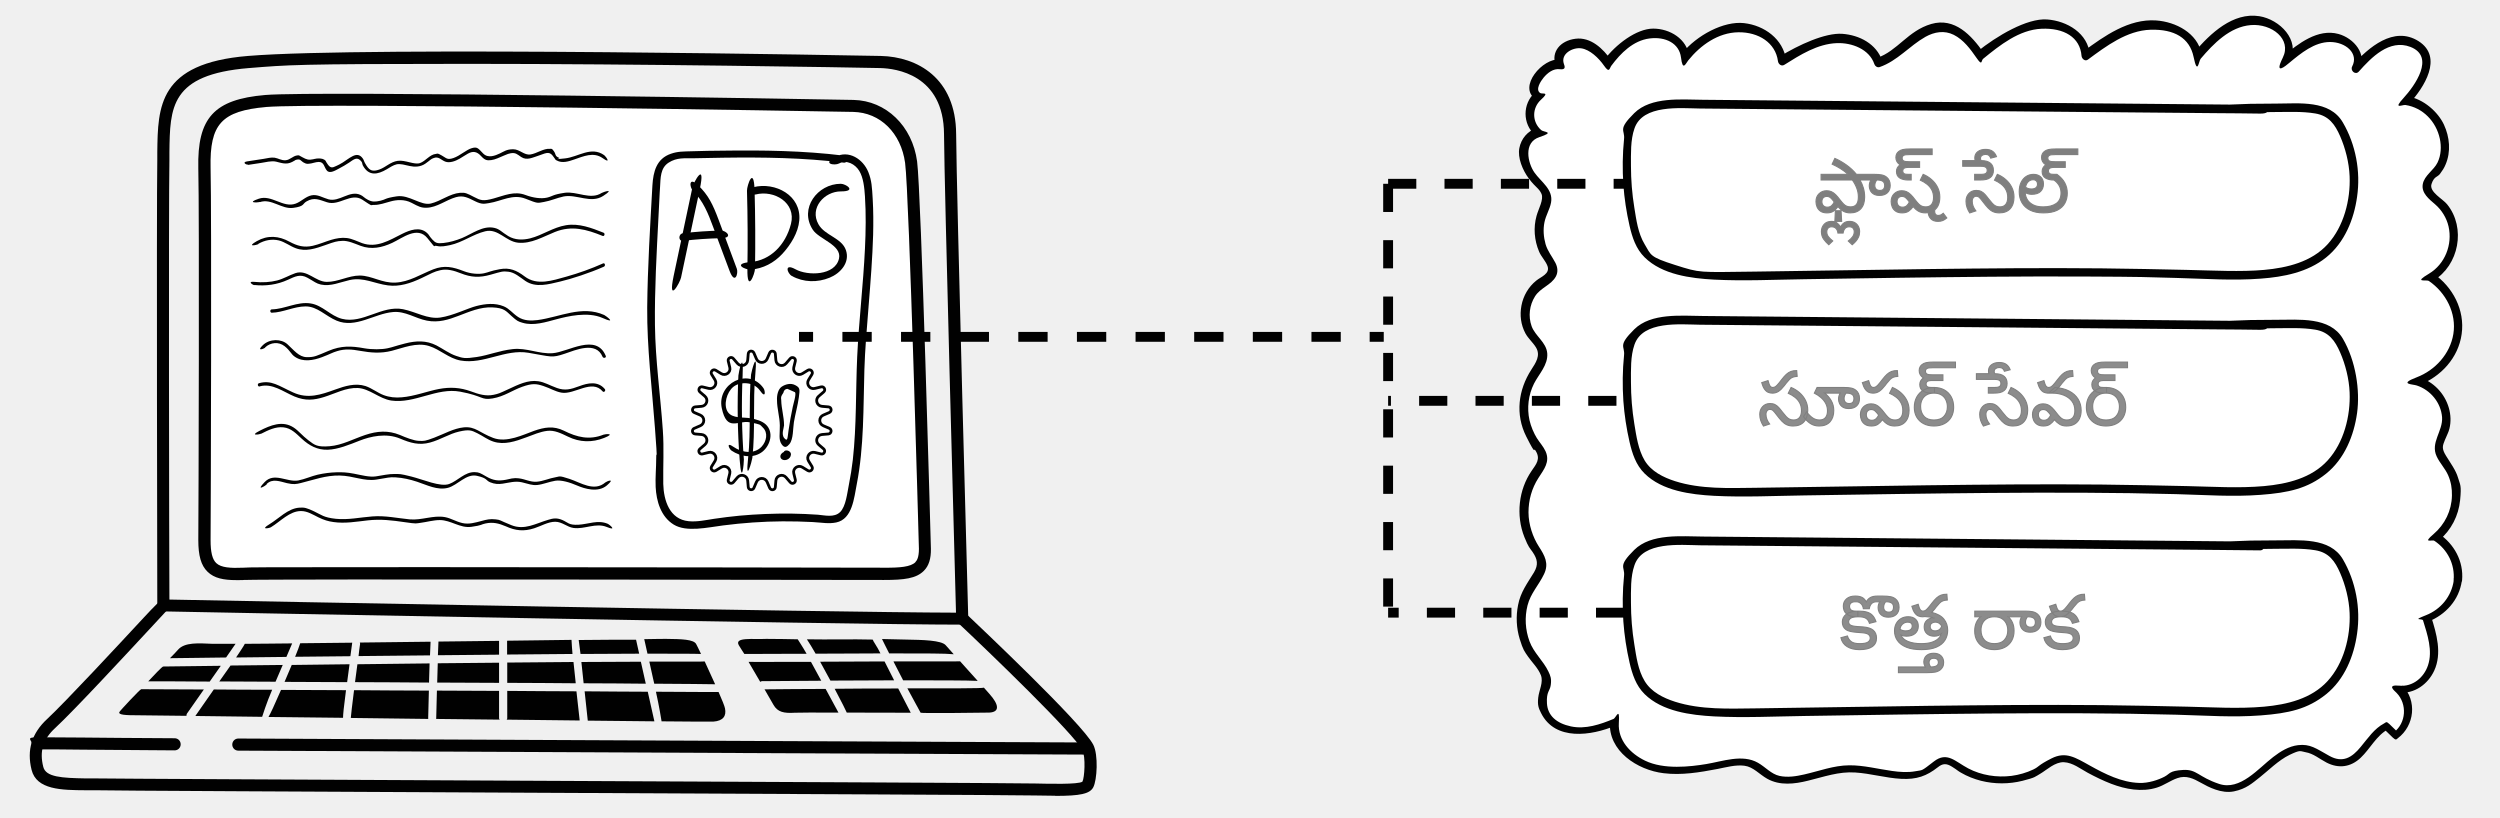
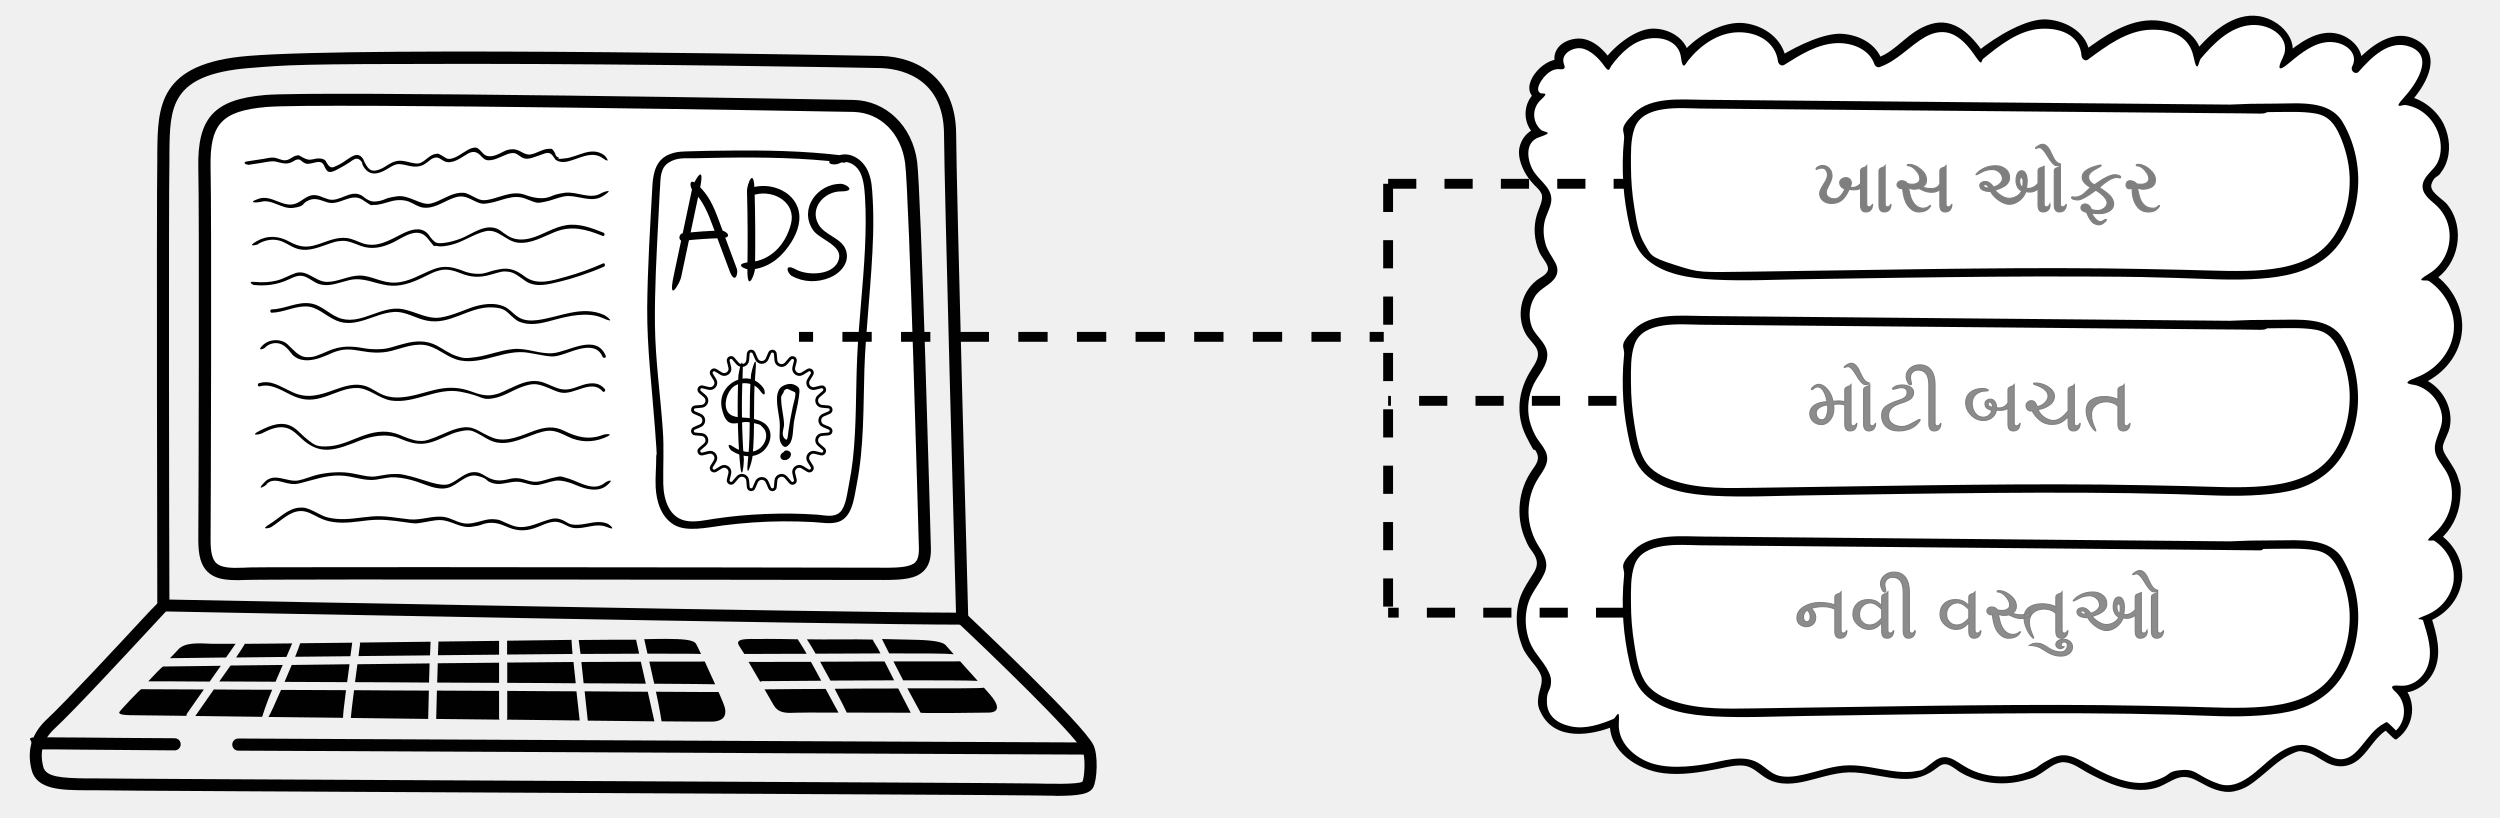
<svg xmlns="http://www.w3.org/2000/svg" id="Layer_1" version="1.1" viewBox="0 0 1773.8 580.2">
  <defs id="defs1">
    <style id="style1">
      .st0 {
        stroke-dasharray: 20 20;
      }

      .st0, .st1, .st2 {
        stroke-width: 7px;
      }

      .st0, .st1, .st2, .st3 {
        fill: none;
        stroke: #010101;
        stroke-miterlimit: 10;
      }

      .st2 {
        stroke-dasharray: 20.8 20.8;
      }

      .st4 {
        fill: #fff;
      }

      .st3 {
        stroke-width: 2px;
      }

      .st5 {
        fill: #010101;
      }
    </style>
  </defs>
  <g id="g2">
    <path class="st4" d="M1743.9,412.6c-1.4,11.8-10.1,22.5-21.8,26.8,3.2,10.2,6.5,21,4.1,31.5-2.4,10.4-12.5,20.2-23.7,18.7,9.2,8.8,7.9,25.4-2.6,32.8-2.2-2.2-4.4-4.3-6.7-6.5-13.1,6.5-17.9,26.8-32.7,26.2-8.2-.3-14.3-7.7-22.2-9.8-23-6.2-38.5,32.1-61.9,27.6-9.8-1.9-17.5-11.3-27.5-10.5-5.8.4-10.7,4.3-16,6.6-18.1,7.9-38.8-2.6-55.9-12.4-4.3-2.4-9-5-14-4.5-5.2.5-9.5,4.1-13.8,6.9-17.6,11.4-42.8,10.8-59.8-1.4-3-2.1-6.2-4.8-10-4.4-3.5.4-6,3.2-8.7,5.3-16.4,12.7-40.7-.6-61.8.9-18.5,1.3-38.4,14.1-54,4.5-3.8-2.3-6.7-5.7-10.7-7.6-5.9-2.8-13-1.7-19.5-.5-16.3,3.1-33.2,6.8-49.4,3.2-16.2-3.6-31.4-17.1-29.8-32.7-10,4.3-21.1,7.5-31.8,5.3-10.7-2.2-20.3-11.5-19.1-21.8.5-4.3,2.9-8.5,2.8-12.8-.2-6.5-5.5-11.6-9.4-16.9-11-15-11.4-36.3-1-51.7,3.4-5,8-10.1,7.2-15.9-.5-3.6-3-6.6-5-9.7-10.5-15.7-10.3-37.2.5-52.7,2.3-3.3,5.1-6.6,5.2-10.5,0-4.4-3.2-8-5.8-11.7-9.7-13.4-10.4-32.1-1.8-46.2,3.6-6,9-12.3,7.2-18.9-1.1-3.9-4.5-6.8-7-10.1-8.8-11.4-5.9-29.4,6.2-37.8,3.5-2.4,7.9-4.7,8.4-8.7.4-3.1-1.9-5.8-3.6-8.5-6.5-9.6-7.9-22.2-3.6-32.9,1.5-3.7,3.7-7.5,3-11.4-.6-3.5-3.4-6.2-5.9-8.9-5.1-5.4-9.8-11.7-10.7-18.9s3-15.4,10.4-17.4c-7.8-6.4-7.9-19.4-.1-25.8-9-5.2,5.1-24.5,15.5-22.5-3.2-7.4,5.8-15.6,14.3-14.9s15.2,7.1,19.7,13.9c6.8-9.4,16-18.3,27.9-20.6,11.9-2.3,26.2,4.9,27.1,16.3,8.9-11.2,22.2-20.3,37-20.8,14.8-.6,30.4,9.5,31.8,23.5,11.1-7,22.8-14.2,36.1-15.6,13.3-1.5,28.6,4.8,32.2,17,17.6-5.7,29.2-27.1,47.6-24.9,11.1,1.3,18.5,11,24.7,19.8,11.9-9.7,24.8-19.7,40.3-21.9,15.5-2.2,34,7.2,34.7,22,12.7-9.4,26.2-19.1,42.1-21.3,15.9-2.2,34.7,6.2,37.3,21.2,9.8-11.6,22-23.4,37.7-24.8,15.7-1.4,32.6,14.4,25.3,27.6,9-7.5,19-15.4,30.9-15.6,12-.2,24.1,12.1,18.3,21.9,6.1-6.8,12.5-13.8,21.1-17.5,8.6-3.6,20.1-2.8,25.8,4.3,8.6,10.9-1.3,25.9-10.9,36.1,23.6,3,36,34.9,20.2,51.7-2.5,2.7-5.7,5.3-5.9,8.9-.2,4.6,4.6,7.8,8.3,10.9,16.7,13.9,13.9,43-5.1,53.8,13.2,8.6,20.8,24.5,18.9,39.6-1.9,15.1-13.3,28.8-28.3,34.2,15.1,4.5,24.2,22,18.6,36-1.5,3.8-4,7.5-3.8,11.5.2,4.5,3.6,8.2,6.2,12,10.7,15.8,7.2,38.8-7.8,51,10.4,6.5,16.5,18.8,15.2,30.6Z" id="path1" />
    <path class="st5" d="M1741,411.8c-1.6,11.3-9.1,20.5-19.7,24.7s-2.6,2-2.1,3.7c3.1,10,7,21.5,3.5,31.9-2.9,8.7-10.9,15.3-20.2,14.4s-3.8,3.4-2.1,5.1c7.7,7.9,6.9,21.4-2,28.1l3.6.5c-2.2-2.2-4.4-4.3-6.7-6.5s-2.4-1.1-3.6-.5c-7.2,3.8-11.6,10.6-16.7,16.7-6.2,7.6-12.8,11.7-22.3,6.4s-13.6-8.6-22.2-7.6c-6.6.8-12.4,4.4-17.6,8.4-10.6,8.1-23.4,24.1-38.4,19.1s-15.7-10.5-25.6-9.9-9,2.6-13.2,4.8-11.4,4.7-18,4.4c-12.4-.4-24.1-6.3-34.7-12.2s-17.3-10.3-27.4-5.2-8.4,5.7-13,7.9-10.1,3.8-15.4,4.5c-10.4,1.3-21.4-.4-30.7-5.3s-15-12.2-24.4-4.9-7.7,5.9-13,6.9-11.2.6-16.7-.2c-10.1-1.4-20.2-4.1-30.4-4-11,.1-21.3,4.1-31.9,6.5-5.7,1.3-11.8,2.3-17.6,1s-9.9-6.3-15.2-9.3c-11-6.3-25.1-1-36.6.9s-30.1,4.1-43.5-2.4c-10.4-5-19.4-14.5-18.6-26.7s-2-3.6-3.8-2.9c-9.4,3.9-19.9,7.5-30.2,5.3s-16.5-7.7-17-16.3,2.1-8.6,2.7-13.1-.2-6.5-1.7-9.6c-3.7-7.7-10.4-13.2-13.4-21.4s-3.5-17-1.4-25.4c2.2-8.7,8-14.4,11.7-22.2,3.7-7.6.5-13.2-3.7-19.7s-7.3-15.5-7.3-24.2c0-8.6,2.3-17,7-24.3,3.9-6.1,8.5-11.5,5.1-19-1.6-3.5-4.2-6.2-6.2-9.4s-4.2-8.2-5.2-12.7c-1.9-8.6-.8-17.9,3.2-25.9,3.5-6.9,10.1-13.3,9.4-21.6-.7-7.8-8.6-12.2-11.1-19.2s-1.5-14.9,2.4-21.1,11.5-8,14.8-14.1c1.7-3.1,1.3-6.6-.3-9.7-2.4-4.6-5.5-8.2-7-13.3-1.4-5-1.8-10.3-.8-15.4s3.8-9.2,4.7-14.1c1.7-9.3-7.1-14.6-11.8-21.3s-8-21.3,3.5-25.1,3.1-3.4,1.3-5c-6.6-5.8-6.6-15.7-.1-21.6s.9-3.7-.6-4.7c-3.7-2.4.5-8.6,2.4-10.9,2.8-3.4,6.9-6.6,11.5-6s3.5-2.1,2.9-3.8c-2.5-7.2,6.4-11.9,12.4-11s12.2,6.7,16.1,12.3,3.8,1.9,5.2,0c6.6-8.9,15.5-17.8,27-19.3s21.2,3.5,22.4,13.5,3.3,4.4,5.1,2.1c8.7-10.8,21.2-19.8,35.6-20s26.4,7.5,28.1,20.5c.3,2.1,2.4,3.9,4.5,2.6,11.3-7.1,23.6-14.9,37.3-15.4,10.5-.4,23,4.2,26.6,14.9.5,1.5,2.1,2.6,3.7,2.1,12.7-4.4,21.1-15,32.6-21.5,6.3-3.5,13.4-4.7,20-1.4,7,3.5,11.9,10.2,16.2,16.4s3.1,1.9,4.7.6c11.8-9.6,25.5-20.6,41.4-21.3s27.4,6,28.4,19.3c.2,2,2.5,4.1,4.5,2.6,13-9.6,27.7-20.7,44.5-21.2s27.7,5.8,30.5,19.3,3.6,3,5,1.3c9.1-10.7,20.7-22.7,35.6-23.9s29.2,10,22.7,23.1,2.1,5.8,4.7,3.6c8.1-6.7,17.7-14.7,28.8-14.7s20.6,8.1,15.7,17.4c-1.5,2.9,2.3,6.3,4.7,3.6,8.9-10,21.7-23.3,36.7-17.5,17.8,7,2.9,27.7-4.9,36.2s-1,4.7,1.3,5c12.5,1.9,21.8,11.8,24.4,23.9,1.2,5.6.9,11.7-1.6,16.9-2.7,5.6-9.4,9.1-10.5,15.4s4.5,10.6,8.9,14.4,8,9.4,9.4,15.6c2.9,12.8-2.5,26.7-13.9,33.5s-1.8,3.9,0,5.2c12,8.2,19.7,22.9,17.3,37.6-2.3,14.1-12.9,25.7-26,30.7s-3,4.8,0,5.8c9.8,3.2,17.2,12.2,18,22.5.7,9.9-8.5,18.1-3.8,27.9,2.2,4.7,6,8.5,8.1,13.3s2.8,9.5,2.7,14.4c-.2,10.7-5,20.5-13.1,27.4s-.9,3.7.6,4.7c9.4,6.2,14.7,16.7,13.7,28s5.7,3.8,6,0c1.2-13.4-5.6-25.8-16.7-33.2l.6,4.7c8.4-7.2,13.6-17.3,14.7-28.3s0-10.8-1.5-16-5.3-10.3-8.5-15.5-2.5-7-.8-11.2,2.5-5.2,3.2-8c1.2-4.8,1-10-.4-14.8-3-10.4-11-18.6-21.3-21.9v5.8c15.6-5.9,28.1-19.4,30.4-36.3,2.4-17-6.3-33.5-20.2-43v5.2c18.3-10.9,23.4-37.5,9.9-54.2-3.1-3.9-12.9-8.8-11.1-14.4s4.3-4.9,6-7.2,3-4.2,4-6.7c3.9-9.1,2.9-19.5-1.2-28.3s-14.4-18.3-25.8-20l1.3,5c10.2-11,24.4-32.8,6.5-44.2-17.6-11.1-35.6,4.6-46.7,17l4.7,3.6c5.9-11.3-3.9-22.7-14.8-25.7-14.7-4-28.6,6.9-39.1,15.7l4.7,3.6c7.5-15-7.4-29.6-21.7-31.9-18.8-3-34.9,12.3-46,25.4l5,1.3c-3-14.8-18.3-22.7-32.3-23.7-19.4-1.3-36.7,11-51.5,21.9l4.5,2.6c-1.2-15.4-16.2-24.2-30.4-25.2s-35.7,11.7-49.7,23l4.7.6c-8.6-12.3-20.5-25.2-37.1-20.4s-23.9,19.1-38.5,24.1l3.7,2.1c-4.1-12.1-16.2-18.3-28.3-19.2s-31.2,7.9-44.4,16.1l4.5,2.6c-2-15-15.5-24.7-29.9-26.3s-33.5,8.6-44,21.5l5.1,2.1c-1.5-12.4-13.7-19.7-25.5-19.7s-26.7,11.2-35,22.5h5.2c-5.7-8.2-14.5-16.7-25.4-15.3s-17.3,9.4-14.1,18.6l2.9-3.8c-11.7-1.5-30.1,19.4-17,28.1l-.6-4.7c-8.8,8-8.8,22.2.1,30.1l1.3-5c-6.6,2.2-11.1,7.6-12.4,14.3s2.2,15.6,6.9,21.8,7,6.6,8.8,10.6-2.2,10.8-3.5,15.7c-2.3,8.3-1.6,17.3,1.8,25.3,1.5,3.6,4.7,6.7,6,10.3,1.9,5.5-4.6,7.5-8,10.3-5.5,4.4-9.2,10.8-10.5,17.7s-.4,13.7,2.8,19.7c2,3.7,5.3,6.4,7.5,10,3.5,5.7-.2,11-3.3,15.8-9.3,14.4-11.5,31.7-3.6,47.4s4.6,6.7,6.7,10.2c3.6,5.8.4,9.4-2.9,14.2-4.6,6.7-7.4,14.5-8.3,22.6-.9,8.2.1,16.7,3.2,24.4s3.6,7.3,5.9,10.7c3.4,5,4.1,8.9.9,14.3-4.7,7.7-9.6,14.1-11.3,23.2-1.6,8-1.2,16.4,1.2,24.2s3.3,8.6,5.9,12.4,7.2,8.2,9.1,13.2-1.3,10.5-1.9,15.9.3,7.5,2,10.9c10,20.1,35.8,16.1,52.7,9l-3.8-2.9c-1.5,20.9,19.6,34.4,38,36.6,12.8,1.6,25.7-.6,38.3-3,6.2-1.2,12.8-3.1,19.1-2.3s10.6,6.1,16.1,9.2c9,5.1,19.5,3.8,29.1,1.4,11.1-2.7,21.8-6.6,33.4-5.8,11,.7,21.6,3.9,32.6,4.5s18.1-2,26-8.2c3.5-2.8,6.1-2.9,10.1-.4s4.1,3,6.3,4.2c4.4,2.6,9.3,4.5,14.3,5.8,9.6,2.4,19.9,2.4,29.4,0s8.9-2.9,12.9-5.2,10.2-8.3,16.5-8,11.7,4.7,16.9,7.5,10.9,5.6,16.6,7.8c10.2,3.9,21.8,6.1,32.5,2.7,5.1-1.6,9.5-5,14.5-6.7,6.2-2.2,11.4.3,16.7,3.3s14.6,7.9,23.4,6.1,13-5.8,18.5-10.1,13.1-12,21-15.8,7.4-2.6,11.3-1.9c5.6.9,10.1,4.9,15,7.4,8.6,4.4,17.1,3.2,24.1-3.4,6.9-6.5,11.1-15.8,19.7-20.4l-3.6-.5c2.2,2.2,4.4,4.3,6.7,6.5s2.6,1.3,3.6.5c11.9-9,13.8-26.7,3.2-37.5l-2.1,5.1c10.7,1,20.3-6,24.7-15.5,5.7-12.3,1.7-26.3-2.2-38.5l-2.1,3.7c12.4-4.9,22-15.4,23.9-28.9.5-3.8-5.2-5.4-5.8-1.6Z" id="path2" />
  </g>
  <path class="st5" d="M115.8,433.8c-2.3,0-4.2-1.9-4.2-4.3,0-2.8-.6-281.8,0-316v-5.5c.4-32.4.8-63.1,64.3-68.3,84.3-7,445.6-.1,449.1,0,25.7.6,53.2,15.5,53.4,55.4.2,39.5,8.5,340.7,8.6,343.7,0,1.2-.4,2.3-1.2,3.1-.8.8-1.9,1.3-3.1,1.3-81.4,0-562-9.3-566.9-9.4ZM176.5,48.3c-55.7,4.6-55.9,27.8-56.3,59.8v5.6c-.6,31.9-.2,276.5,0,311.7,46.9.9,469.9,9.1,558.1,9.3-1-37.6-8.3-302.6-8.5-339.5-.2-42.5-34.5-46.6-45-46.9-22.9-.5-170.4-3-293.1-3s-127.6.8-155.1,3Z" id="path3" />
  <g id="g5">
    <path class="st4" d="M652,389.5c0,6.1-1.4,8.3-2.5,9.4-3.3,3.3-10.9,4-22.2,3.9-12.2,0-194-.4-324.1-.4s-123.8.1-130.5.4c-9.1.4-15.9,0-19.3-3.3-2.8-2.7-4-7.8-4-16.2.2-21.6.8-232.3,0-264.1-.7-31.2,7.8-40.5,39.6-43.3,35.1-3.1,398.5,3.1,416.4,3.5,19.2.4,33.9,15,36.8,36.2,2.9,21.5,9.7,269.9,9.8,273.8Z" id="path4" />
    <path class="st5" d="M650.7,114.5c-3.4-25.1-22-43.1-45.1-43.6-18.7-.4-381.2-6.6-417.4-3.5-36.3,3.1-48.3,16.2-47.5,52,.8,31.7.2,242.2,0,263.8,0,11,1.9,18,6.6,22.5,4.7,4.6,11.4,5.9,20.3,5.9s3.4,0,5.3-.1c19.3-.8,435.5,0,454.2,0,14.4,0,22.9-1,28.4-6.5,3.5-3.5,5.1-8.5,5-15.6h0c-.3-10.4-6.9-252.9-9.8-274.9ZM649.5,398.9c-3.3,3.3-10.9,4-22.2,3.9-12.2,0-194-.4-324.1-.4s-123.8.1-130.5.4c-9.1.4-15.9,0-19.3-3.3-2.8-2.7-4-7.8-4-16.2.2-21.6.8-232.3,0-264.1-.7-31.2,7.8-40.5,39.6-43.3,35.1-3.1,398.5,3.1,416.4,3.5,19.2.4,33.9,15,36.8,36.2,2.9,21.5,9.7,269.9,9.8,273.8,0,6.1-1.4,8.3-2.5,9.4Z" id="path5" />
  </g>
  <path class="st5" d="M748.7,564.7c17.6,0,24.5-1.4,27-6.1,2.7-5.1,3.7-23,0-30.2-7.7-15.1-82-85.1-90.4-93.1l-5.9,6.3c22.7,21.3,82.7,79.1,88.6,90.7,2.4,4.7,1.5,19.6,0,22.3-2.8,2.1-24.4,1.5-33.6,1.3-11.2-.3-183.5-1.1-350.1-1.9-158-.8-307.3-1.5-316.2-1.7h-7.2c-17.1-.3-28.4-.9-30.2-8.2-2.8-11.1-.2-19.6,8.5-27.6,13.5-12.5,51.1-53.1,69.2-72.6,5.7-6.2,9.5-10.3,10.1-10.9l-2.9-2.9-.8-4.4q-1.5.3-12.7,12.4c-18,19.4-55.5,59.8-68.7,72.1-10.9,10.1-14.5,21.9-11,36,3.5,14.2,21.3,14.4,38.4,14.5h7.1c9,.3,158.3,1,316.4,1.8,166.6.8,338.8,1.6,349.9,1.9,5.5.1,10.2.2,14.4.2Z" id="path6" />
  <path class="st5" d="M771.9,535.4v-8.6s-385.4-1.7-602.8-2.8h0c-2.4,0-4.3,1.9-4.3,4.3,0,2.4,1.9,4.3,4.3,4.3,217.4,1.1,602.8,2.8,602.8,2.8Z" id="path7" />
  <path class="st5" d="M123.9,532.4c2.4,0,4.3-1.9,4.3-4.3,0-2.4-1.9-4.3-4.3-4.3-30.6-.2-50.7-.3-65.6-.5-13.4-.1-22.6-.2-31.5-.2s-4.3,1.9-4.3,4.3,1.9,4.3,4.3,4.3c8.9,0,18,0,31.4.2,14.9.1,35,.3,65.6.5h0Z" id="path8" />
  <g id="g42">
    <path class="st5" d="M354.1,464.5v-9.7s0,0,0-.1c-14,.2-28.5.4-43,.5-.1,2-.2,5.4-.4,9.7,14.6-.1,29.1-.3,43.3-.4Z" id="path9" />
    <path class="st5" d="M254.4,465.5c16.5-.2,33.6-.4,50.7-.5.1-4.1.3-7.6.4-9.7-17.1.2-34,.4-50.2.6,0,.3.3.6.2.9-.4,2.7-.8,5.6-1.1,8.7Z" id="path10" />
    <path class="st5" d="M359.9,464.4c16.2-.1,31.7-.3,46.3-.4,0,0-.8-9.6-.7-10-14,.2-29.5.4-45.7.6,0,0,0,.1,0,.2v9.6Z" id="path11" />
    <path class="st5" d="M209.4,466c12.4-.1,25.6-.3,39.2-.4.4-3,.8-6.1,1.3-9.5,0,0,0,0,0-.1-13.1.2-25.5.3-36.9.4,0,.4-2.5,7-3.6,9.6Z" id="path12" />
    <path class="st5" d="M411.9,464c15.4-.1,29.5-.2,41.6-.2-.8-3.6-1.6-7-2.2-9.9,0-.1-24.5,0-40.7.2,0,.2,1.3,10,1.3,10Z" id="path13" />
    <path class="st5" d="M460.7,469.4l2.7,12.2c.3,1.2.5,2.3.8,3.5,21.9.1,37.5.3,43.2.4-2.4-5.4-5.1-11.2-7.4-16.2-.5.3-17.5,0-39.3.1Z" id="path14" />
    <path class="st5" d="M497.4,464c-1.7-3.7-3.1-6.3-3.5-7.1-1.8-3.2-10.1-3.5-21.2-3.6-1.3,0-6.9,0-15.6.2l2.3,10.3c19.6,0,33.3,0,38,.2Z" id="path15" />
    <path class="st5" d="M167.6,466.5c10.7-.1,22.7-.3,35.6-.4,1.4-3.3,2.8-6.6,4.1-9.6-13,.1-24.5.3-33.6.3,0,.5-6.2,9.7-6.2,9.7Z" id="path16" />
    <path class="st5" d="M359.9,470.1v14.4c16.9,0,33.2.2,48.6.3l-1.6-15.1c-14.6.1-30.4.2-46.9.4Z" id="path17" />
    <path class="st5" d="M459.6,490.8c-13.1,0-28.2-.2-44.8-.3l2.2,20.5c0,.1,0,.2,0,.3,17.8.2,33.9.4,47.3.5h0c-.2-1.1-2.2-10-4.7-21Z" id="path18" />
    <path class="st5" d="M167.3,456.8c-9.3,0-15.1,0-16.4,0-10-.4-19.9-1.3-24.7,4.3-.7.8-2.7,3-5.6,5.9,6,0,20.3-.3,39.8-.5l6.8-9.8Z" id="path19" />
    <path class="st5" d="M163.5,472.3l-7.9,11.2c11.9,0,25.4.1,39.9.2,1.7-3.8,3.4-7.9,5.1-11.9-12.8.1-25.2.3-37.2.4Z" id="path20" />
    <path class="st5" d="M509.8,491c-.2,0-19.6,0-44.4-.2,2.2,9.8,4,20.7,4,21,21.6.2,35.4.3,36.7.2,7.1-.5,9.4-4.1,8.3-9.4-.3-1.6-2.1-6.1-4.6-11.7Z" id="path21" />
    <path class="st5" d="M310.6,470.6c-.1,4.3-.3,9-.4,13.7,14.8,0,29.5.1,43.9.2v-14.3c-14.1.1-28.7.3-43.5.4Z" id="path22" />
    <path class="st5" d="M253.6,471.2c-.6,4.3-1.1,8.6-1.7,12.8,17.1,0,34.8.2,52.5.3.1-4.6.3-9.3.4-13.6-16.9.2-34.1.4-51.2.6Z" id="path23" />
    <path class="st5" d="M207,471.8c-1.9,4.5-3.6,8.5-5.1,12,14,0,29,.1,44.4.2.5-3.7,1-7.9,1.7-12.7-13.8.2-27.5.3-40.9.5Z" id="path24" />
    <path class="st5" d="M245.5,489.7c-16.1,0-31.6-.2-46.1-.2-4.8,11.1-7.4,16.6-8.9,19.2,16.5.2,34.3.4,52.9.6,0-2.3.5-7.4,2.1-19.6Z" id="path25" />
    <path class="st5" d="M144.7,489.2c-25.2-.1-43.7-.2-44.5-.2-.8,0-15.1,15.3-15.5,16.2-.9,2.1,4.6,2.3,13.4,2.3,1.5,0,14.3.1,34.2.4,0-.5,0-1.1.3-1.5l12.1-17.3Z" id="path26" />
    <path class="st5" d="M193.1,489.4c-15.2,0-29.2-.1-41.4-.2l-13.1,18.8c13.9.2,28.8.4,47.4.6,0,0,3.1-10,7.1-19.2Z" id="path27" />
    <path class="st5" d="M359.9,490.2v19.5c0,.4-.3.6-.4.9,18.2.2,35.6.4,51.8.6l-2.3-20.7c-15.5,0-32.1-.2-49.2-.3Z" id="path28" />
    <path class="st5" d="M156.5,472.4c-13.6.2-40.7.5-40.7.5-.8,0-6.8,6.5-10.6,10.5,6.2,0,21.9,0,43.6.2l7.8-11.1Z" id="path29" />
    <path class="st5" d="M304.3,490c-17.9,0-35.7-.2-53.1-.3-1.3,10.1-2.2,18.1-2.3,19.7,18,.2,36.5.4,55,.7,0-.1-.1-.2-.1-.4,0-.8.2-9.4.5-19.7Z" id="path30" />
    <path class="st5" d="M412.5,469.7l1.6,15.1c16.2,0,31.1.2,44.1.3-1.1-5.1-2.3-10.5-3.5-15.6-12.2,0-26.5.1-42.3.2Z" id="path31" />
    <path class="st5" d="M354.1,490.2c-14.5,0-29.3-.1-44.1-.2-.3,10.7-.5,19.6-.5,19.8,0,.1-.1.2-.1.3,15.2.2,30.4.4,45.1.5-.1-.3-.4-.5-.4-.9v-19.5Z" id="path32" />
    <path class="st5" d="M528.1,464c.8,0,14,0,28.2-.1,5.6,0,10.8,0,16,0-2.7-4.9-6-9.7-6.3-10.3,0,0-19.4-.4-22.3-.3-9.1.5-22.9-1.5-19.5,4.5.9,1.6,4,6.3,4,6.3Z" id="path33" />
    <path class="st5" d="M624.7,463.6c-2.4-5-5.1-8.4-5.5-9.8-14.5-.4-31.3.1-46.7-.2,1.6,2.4,3.8,6,6.2,10.2,18.4,0,33.5-.2,46-.2Z" id="path34" />
    <path class="st5" d="M633.9,469.3c2.2,4.2,4.6,8.8,6.9,13.4,24.2,0,45.3,0,52.9.4-4-4.4-8.5-9.5-12.5-13.9-.4.2-24.1,0-47.3.1Z" id="path35" />
    <path class="st5" d="M676.7,464.2c-2.7-3.1-4.9-5.4-5.7-6.4-3.1-3.6-16.9-3.8-28-4-2.6,0-8.9-.2-17.2-.4.8,1.6,3,6.2,5.1,10.2,26.6,0,39.5,0,45.8.6Z" id="path36" />
    <path class="st5" d="M623.3,454.8s0,0-.1,0h0s0,0,0,0Z" id="path37" />
    <path class="st5" d="M581.9,469.5c2.4,4.3,4.9,9,7.3,13.4,14.3,0,30.1-.2,45.2-.2-2.8-5.5-5-9.8-6.8-13.4-14.9,0-31.1.1-45.6.2Z" id="path38" />
    <path class="st5" d="M701.9,492.2c-1-1.1-2.3-2.6-3.8-4.3-.5.6-27.3.5-54.3.5,3.2,6.2,7.4,13.4,9.4,17.3.2.5,45.6,0,48.7-.1,7.7-.4,6.9-5.7,0-13.4Z" id="path39" />
    <path class="st5" d="M592.2,488.7c4.7,8.9,8.3,16,8.6,16.9,14,0,30.1,0,45.4.1-3.4-6.5-6.3-12.2-8.9-17.2-14.4,0-29.9,0-45.1.2Z" id="path40" />
    <path class="st5" d="M582.7,483c-2.5-4.6-5-9.2-7.3-13.4-7,0-13.5,0-19,0-14.9.1-21.9.1-25.3,0,2.6,4.5,5.5,9.4,8.3,14.2.4-.2.7-.5,1.2-.5,2,0,19.6-.2,42.2-.3Z" id="path41" />
    <path class="st5" d="M542.4,489c3,5.2,5.5,9.5,6.4,11.1,2.9,5.1,7.3,6.1,15.1,5.6,2.3-.1,14.6-.2,31-.1-1.5-2.7-5-9.3-9.1-16.8-15.9,0-30.9.2-43.4.3Z" id="path42" />
  </g>
  <path class="st5" d="M176,117c3.1-.5,6.1-1,9.2-1.4s7.2-1.7,10.7-.9,7.2,2.4,11.4.2,1.4-1.1,2.1-1.3c3.9-1.3,3.7.4,6,1.7s2.8.9,4.4.8,4.2-1.2,6.4-1.2c3.9,0,3.7,3.9,5.8,6.2s6-.2,8.5-1.5,4.9-2.7,7.3-4.3,4.9-3.9,7.3-2,1.7,2.8,2.3,4c4.2,7.9,10.6,6.6,17,2.8,2.2-1.3,4.5-2.9,7-3.5s6.2.5,9.4,1.2,7.4.8,11-1.7,3.8-3.3,6-4c3.5-1.3,5.2,1.5,8.2,2.6s7-.3,10.1-2.1,3.9-2.5,5.9-3.6c3.6-2,6.4-1.5,9.3,1.7s4.4,3.2,7.2,2.9,6.1-2,9-3.2,3.3-1.4,5-1.7c3.4-.5,4.5.8,7.3,2.7,4,2.7,8.2.3,12.4-1s7.2-3.5,9.9,0,1.4,2.6,3,3.5c3.8,2.1,8.5.6,12.2-.7,6.7-2.3,13.8-5.6,20.3-1s2.2-1.3,1.1-2.1c-9.4-6.6-18.3,1.3-27.9,2.3s-2.8.2-4.1-.4c-3.2-1.3-2.1-2.5-3.7-4.7s-1.4-1.6-2.8-1.7c-4.5-.4-9.3,3.3-13.8,4s-7.6-3.7-12.3-3.7-6.5,1.6-9.5,3-8.2,3.7-11.8,0-4.1-4.9-8-3.8-8.4,5.4-13,7-5.1,0-8.4-1.8-2.6-1.3-4.1-1.1c-4.4.4-7.3,5.1-11.3,6.5s-10.4-2.3-15.7-1.6-8.6,4.6-13.2,6.2-6.7.8-9-2.7-1.6-3.7-2.8-5.3c-2-2.7-4.3-2.9-7.1-1.5s-4.7,3.1-7,4.5-3,1.7-4.5,2.4c-3,1.5-4.2,1.6-6.1-1s-1.1-2.5-2.5-3.4-3.6-1-5.4-.8-1.7.4-2.5.5c-3.2.7-4.7.2-7.6-1.4s-2.2-1.5-3.9-1.3c-2.9.4-5,3.2-8.1,3.4s-5.1-1.4-7.7-1.8-5.2.4-7.8.8c-3.9.6-7.8,1.2-11.7,1.8s-.8,2.5.6,2.3h0Z" id="path43" />
  <path class="st5" d="M184.4,143.4c8.2-2.8,15.4,5.2,23.6,4.1s6.4-2.8,9.5-4.6c5.5-3.2,9.1-1.1,14.5.6,8.7,2.9,17-7.1,25.1-1.8s5,3.6,8.4,3.7,7.8-1.4,11.7-2.5,9.7-1.7,14.8,1,6.8,3.6,10.7,3.5c7.4-.2,13.7-5.5,20.8-7.5,5.4-1.5,8.7.5,13.6,2.9s6.5,1.8,9.9,1.3c8.9-1.4,16.8-6.7,25.9-3.1s8.2,3.1,13,2.3,9.3-2.9,14-3.9c9.4-1.8,19.3,5.3,28.1-.4s.1-2.8-1.1-2.1c-8,5.2-17.6-1.4-26.3-.1s-8.2,2.4-12.4,3.4-10,.2-15.5-1.9c-7.8-2.9-14.8.4-22.4,2.5s-9.3,1.4-14.1-1.1-6.1-3.2-9.8-2.9c-7.3.6-13.6,5.9-20.7,7.6s-15.3-6.4-24.1-5.1-7.7,2.2-11.6,3.1-6,.9-8.9-.6-3.4-2.7-5.3-3.5c-7.7-3.6-15,5.3-22.8,3.1-4-1.1-7.7-3.7-12-2.8s-7.3,4.5-11.3,5.9c-8.9,3.2-17-6.6-26.1-3.5s-.7,2.8.6,2.3h0Z" id="path44" />
  <path class="st5" d="M183.3,173c4.5-2.6,9.6-3.6,14.6-2.4,4.3,1.1,7.8,4,11.9,5.5,7.1,2.7,14.2.2,21-2.2s7.9-2.8,12.1-3,8.6,1.9,12.9,3.5c7.7,2.9,15.2,1.3,22.5-2.1s17.8-12.1,24.9-3.4,3.5,4.8,6.7,5.6,6.4,0,9.5-.6c8.8-1.9,16.2-7.7,24.9-9.8,9.2-2.2,14.5,7.2,23.3,8.1,9.3.9,17.6-4.2,26.1-7.6,11.9-4.8,22.4-1.9,33.9,2.8,1.3.5,1.9-1.8.6-2.3-8.5-3.4-17.4-6.8-26.6-5.3s-16.7,7.1-25.4,9.3c-5.2,1.3-10.8,1.3-15.6-1.6s-5.9-4.9-9.8-5.8c-8.1-1.9-15.8,4.2-23,7.2-4.2,1.7-8.6,3-13.1,3.5s-5.7,0-8-2.5-2.2-3.3-3.7-4.6c-5.1-4.7-12.2-2.1-17.6.6-9.2,4.6-18.1,10.3-28.5,6.6-3.6-1.3-6.9-3.1-10.7-3.6-3.8-.5-7.6.2-11.3,1.3s-8.6,3.2-13,4.2c-6.3,1.4-10.9.1-16.5-2.9-7.6-4.2-15.5-4.8-23.2-.4s-.1,2.8,1.1,2.1h0Z" id="path45" />
  <path class="st5" d="M180.3,202.2c8.2.9,16.4-.2,24-3.7,5-2.3,8.7-4.3,13.9-1.4s6,4,9.5,4.8c6.9,1.5,13.7-1.7,20.4-3.2,9.9-2.2,17.7,2.6,27.2,3.8,8.2,1.1,16.2-1.6,23.6-5.1s8.8-4.6,13.6-5.7,9.6.3,14.4,2.2c7.5,3,13.4,3.2,21.2,1s8.4-2.6,12.7-2.1,8,3.8,11.9,6.5c7.5,5.1,16.5,2.4,24.6.5s21.1-6.1,31.2-10.6c1.3-.6.7-2.9-.6-2.3-8.5,3.8-17.2,6.9-26.1,9.4-9.8,2.7-20.7,6.6-29.6-.2-5.7-4.3-10.6-6.4-17.6-5.1s-7.5,2.1-11.2,2.9-9.5.4-14.3-1.5c-7.7-3-13.8-4.4-21.7-1.3-8.9,3.5-17,8.9-26.7,9.4s-16.7-4.9-25.4-5c-8.1,0-15.5,4.6-23.5,4.5s-13.9-9-22.2-6.2c-4.4,1.5-8.4,4-13,5.2s-10.6,1.6-16,1-1.4,2.2,0,2.4h0Z" id="path46" />
  <path class="st5" d="M192.7,221.9c8.3-.2,15.9-4.5,24.2-4.5s14.2,6.9,21.9,10.1c13.6,5.7,26.7-5,40.1-6.1,8.7-.8,15.7,4.5,24,6.1s15.3-.7,22.4-3.4c7.7-2.9,15.5-6.4,24-6s9.6,2.5,13.6,6.1,4.7,3.9,7.8,4.8c7.9,2.4,16.6-.5,24.2-2.5s22-5.6,32.6-.9,2.6-1.4,1.2-2.1c-15.9-7.1-31.4,1.5-47.3,3.6-4.7.6-9.7.5-13.8-2.2s-6.1-5.9-10.3-7.6c-6.1-2.5-12.9-1.8-19.2-.2s-16.7,6.9-25.7,8.2-17.1-4-26.4-5.9c-15.1-3-28.6,10.6-43.4,6.8-8.2-2.1-13.7-9.6-22.2-10.9-9.4-1.5-18.2,4-27.5,4.2-1.5,0-1.5,2.4,0,2.4h0Z" id="path47" />
  <path class="st5" d="M188.1,246.5c3.8-3.6,9.6-4.2,13.8-.9s4.4,5.6,7.4,7.6c5.7,3.9,13.1,2.5,19.2.2s7.1-3.2,10.8-4.3c5.4-1.7,10.6-1.2,16-.2,7.9,1.4,14.8,2,22.7,0s17.5-6.2,26.4-3.4c8,2.5,14,8.8,22.4,10.3,16.4,2.9,31.6-8.3,48.1-5.5s16.5,3.8,25.7.7c7.7-2.6,22.3-9.1,26.9,2.1.6,1.4,2.9.8,2.3-.6-6.8-16.4-26.7-2.7-37.7-1.9-9.6.7-18.5-4-28.3-2.9s-16.9,4.3-25.5,5.6-9.9.8-14.7-.8-9.3-5-13.9-7.4c-7.3-3.7-14.5-3.4-22.3-1.4s-8.2,2.5-12.4,3.4-10.9,1-16.6,0c-9.2-1.7-16.4-1.9-25.2,1.8s-10.1,4.6-15.6,4.5-9.1-5-13.6-9.1-12.7-4-17.5.6.6,2.7,1.7,1.7h0Z" id="path48" />
  <path class="st5" d="M184.4,274.1c8.8-2.4,16.6,3.9,24.5,7.2s13.9,2.6,21,.4c7.8-2.4,15.7-6.8,24-6.4s15.2,7.6,23.7,8.9c16.6,2.4,32.3-9.4,48.9-6.3s14.7,6.2,23,4.8,14-5.8,21.1-8.3,9.9-2.2,15-.5,8.3,3.9,12.8,4.7c9.2,1.6,21.6-9.9,29.2-.9.9,1.1,2.5-.6,1.5-1.7-4.9-5.8-12-4.3-18.1-2s-10.2,3.3-15.8,1.3-8.6-4.1-13.3-4.8c-7.4-1.1-14.4,2.5-21.1,5.6s-6.9,3.2-10.5,4c-5.6,1.2-10.7-.4-16.1-2.4-7.7-2.8-14.8-3.2-22.8-1.7s-17.4,5.2-26.4,5.9c-4.4.4-8.7,0-12.9-1.6s-8.3-4.9-12.8-6.4c-7.2-2.3-14.6,0-21.5,2.5-10.2,3.7-19.3,6.8-29.7,2.1s-15.5-9.1-24.4-6.6c-1.3.4-.8,2.7.6,2.3h0Z" id="path49" />
  <path class="st5" d="M185.4,307.7c4.9-2.5,10.2-5.1,15.7-4.5s8.9,4.3,12.8,7.9c5.6,5.2,11.3,8.2,18.6,8s15.4-3.6,22.8-6.5,18.6-5.6,28.6-1.4c7.3,3.1,13.5,4.9,21.2,2.8s13.6-6.2,20.7-7.8,8.7-.9,12.9,1.2,7.3,4.6,11.3,5.9c7.8,2.6,15.9-.2,23.4-3,4.9-1.8,9.8-4,14.9-4.6s9.7,1.7,14.7,4.1c8.3,4.1,17.2,4.3,25.7.9s.7-2.8-.5-2.3c-10,4-18.7,1.9-28.1-2.8-7.3-3.6-13.8-2.5-21.2.1s-19.3,8.7-29,5-12.6-8.2-20.7-7.5c-7.3.7-14.1,4.7-21,7.3s-7.2,2.4-10.9,2.3-9.2-2.3-13.6-4.2c-8.3-3.4-16.1-2.8-24.5,0s-16.5,7.3-25.3,8-10.5-.7-15.1-4.2-6.7-6.6-10.5-9.1c-7.9-5.1-16.3-1.6-24,2.3s-.2,2.7,1,2.1h0Z" id="path50" />
  <path class="st5" d="M189.1,343.5c4.2-4.3,9.7-1.8,14.5-.7s6.6.7,9.9-.1c9.3-2.3,17.7-5.5,27.5-5.3s17.3,4.2,25.9,2.9,9.1-1.9,13.8-1.6c5.2.3,10.3,1.5,15.2,3.1,7,2.3,14.5,6.3,22,4.3,6.9-1.9,12.9-10.2,20.5-8.5s6.2,3.3,9.4,4.6,5.7,1.4,8.7,1c4.7-.7,9-2.1,13.8-1s7.1,2.3,11,1.9,8.4-2.3,12.7-3,10.4,1.2,15.5,3.4,14.8,5.3,21.1-.1,0-3-1.1-2.1c-7.9,6.8-17.3.2-25.4-2.5s-6.8-1.6-10.3-1.1-8.6,2.8-13.1,3.1-8.2-1.9-12.5-2.4-6.2.4-9.3,1c-5.2,1-9,.5-13.7-2.2s-5.3-3.1-8.3-3.2c-7-.3-12,6.1-18.2,8.4s-18.5-3.2-26.9-5.3-7.8-1.7-11.8-1.8-8.8,1-13.3,1.7-10.3-.9-15.5-1.9-8.3-1.1-12.5-1-8.9.7-13.3,1.7-9.1,3.2-13.8,4.1c-7.9,1.4-17-6-23.8,1.1s.5,2.7,1.5,1.7h0Z" id="path51" />
  <path class="st5" d="M192.2,374.1c6.8-4.1,13.3-11.6,21.5-11.5,4.4,0,8.4,2.6,12.3,4.5s6.9,2.8,10.6,3.3c8.2,1.2,16.4-.3,24.5-1.2,9-1,17.2,0,26.1,1.3s7.7.9,11.6.4,8.8-1.9,13.3-1.9c7.8,0,14.3,5.9,22.3,4.8s6.7-1.7,10.1-2.4c5.2-1.1,9.4-.1,14.3,2,7,3.2,12.9,3.8,20.3,1.4,4.7-1.5,9.8-4.6,14.8-4.6s8.5,3.8,13,4.4c7.9,1.1,15.8-3.9,23.6-.7s1.9-1.8.6-2.3c-6.9-2.9-13.6.3-20.6.7s-7.5-1.6-11.4-3.3-6.6-1.3-10.1-.2c-8.9,2.6-16.8,7.6-26.2,3.8s-7.2-3.6-11.1-4.1-6.6.2-9.9,1.1c-4.6,1.2-9.1,2.6-13.8,1.5s-8-3.4-12.3-4.2c-8.3-1.5-16.6,2.4-25,1.6s-17.3-2.8-26.4-2.1-17.3,2.6-26,1.7-10.4-2.9-15.5-5.3-6.8-2.9-10.5-2.6c-8.1.6-14.4,7.7-21.2,11.8s-.1,2.8,1.1,2.1h0Z" id="path52" />
  <path class="st5" d="M598.5,110.4c-28.4-3.5-57-3.9-85.6-3.5-7.1,0-14.3.2-21.4.4s-10.6.1-15.5,1.8c-10.2,3.5-12.5,12.7-13.1,22.4-1.6,28.9-3.4,57.8-3.7,86.7-.2,28.8,3.4,56.9,5.5,85.5s.9,14.1.9,21.2-.7,13.7-.4,20.6c.5,10.1,3.7,21.1,12.8,26.7s24,2,35.1.6c14-1.8,28.1-2.8,42.2-2.9,7.1,0,14.1.1,21.2.5s11.4,1.4,16.8.3c11.6-2.4,12.7-17.7,14.6-27.2,5.2-26.7,4.6-54.1,5.4-81.2s5.3-63.7,6.2-95.6c.2-8.5.2-17-.3-25.5s-.7-13.1-3.1-19.1c-3.7-9.2-13.9-15.9-23.5-10.8s-.3,6.3,2.7,4.7c5.4-2.9,11.5.5,14.4,5.3s3.6,11.9,4,18c.8,12.4.6,24.8,0,37.2-1.2,25.5-4.3,50.9-5.5,76.5-1.1,24.4-.4,48.9-3.1,73.2-.7,5.9-1.6,11.8-2.8,17.7s-2.1,15.5-6.3,19.5-10.8,2.2-15.7,1.8-12.8-.7-19.2-.8c-12.2-.1-24.4.4-36.5,1.5-6,.6-12,1.3-17.9,2.2s-12.1,2.3-18.1,1.7c-13.5-1.3-17.7-14.7-18-26.4-.2-12.7.6-25.3-.3-38-1.7-24.9-5.3-49.6-5.6-74.7s1.2-51.2,2.5-76.8.7-13.8,1.1-20.8.2-13.9,6.1-17.7,11.5-3,17.2-3.1,14.3-.3,21.4-.4c28.6-.4,57.2,0,85.6,3.5,3.4.4,3.4-5,0-5.4h0Z" id="path53" />
  <path class="st5" d="M491.3,132.9c-4.4,20.9-8.9,41.8-13.3,62.7s4.5,4.8,5.2,1.4c4.4-20.9,8.9-41.8,13.3-62.7s-4.5-4.8-5.2-1.4h0Z" id="path54" />
  <path class="st5" d="M491.7,135.5c7.2,7,10.8,16.1,14.2,25.3s7.8,20.9,11.7,31.3,6.4,1.8,5.2-1.4c-4.3-11.5-8.5-22.9-12.8-34.4s-7.4-17.8-14.5-24.7-6.3,1.4-3.8,3.8h0Z" id="path55" />
  <path class="st5" d="M484.6,170.9c9-1.1,18.1-1.7,27.1-1.9s3.5-5.5,0-5.4c-9.1.2-18.1.8-27.1,1.9-3.4.4-3.4,5.8,0,5.4h0Z" id="path56" />
  <path class="st5" d="M530,135.3c.5,18.4.6,36.9.3,55.3s5.4,3.5,5.4,0c.3-18.4.2-36.9-.3-55.3s-5.5-3.5-5.4,0h0Z" id="path57" />
  <path class="st5" d="M536.1,138c13.1-3.4,29,5.8,25.1,20.9s-14.7,25.8-28.5,27-3.5,5.7,0,5.4c8.7-.7,16.5-4.8,22.4-11.2s11.3-15.1,12-23.7c1.6-17.8-17.1-27.5-32.5-23.6-3.4.9-1.9,6.1,1.4,5.2h0Z" id="path58" />
  <path class="st5" d="M596.5,130.4c-16.4,0-29.7,17.5-19.8,32.6,4.4,6.8,20.7,10.8,18.6,20.4-2.7,12.3-22.3,12.4-30.8,7.7s-5.8,3-2.7,4.7c8.3,4.6,18.2,4.8,26.9,1.2,7.6-3.1,14.5-10.7,11.5-19.5s-15-10.3-19.5-18.4c-6.5-11.5,4.2-23.3,15.9-23.3s3.5-5.4,0-5.4h0Z" id="path59" />
  <path class="st5" d="M523.9,266.5c-.9,19.9-.6,39.8.9,59.6s3.1,1.9,3,0c-1.5-19.8-1.8-39.7-.9-59.6s-2.9-1.9-3,0h0Z" id="path60" />
  <path class="st5" d="M532.9,265.7c-1.8,19.7,0,39.5-2.1,59.2s2.8,1.9,3,0c2.2-19.7.3-39.5,2.1-59.2s-2.8-1.9-3,0h0Z" id="path61" />
  <path class="st5" d="M556.3,320.5c-.2.3-.6.4-.9.6s-.7.5-1,.9c-.6.7-.9,1.7-.6,2.6.6,1.8,2.9,2.2,4.5,1.6s2.8-2,2.9-3.7-1.6-3-3.5-2.9-1.9,3.1,0,3,.7,0,.7,0c0,0-.2-.3-.2-.3,0,0,0,.2,0,.3-.3.3-.5.7-1,.8s-.5,0-.5,0c-.2,0-.2,0,0,.2,0,.3,0,.3.1.2,0,0,.1-.1.1-.2.8-.3,1.5-1.1,2-1.7s0-1.7-.5-2.1-1.6-.1-2.1.5h0Z" id="path62" />
  <path class="st5" d="M554.2,283.8c-.1-2.6,0-2.6,1.6-5.1.4-1.8,1.3-2.7,2.9-2.8l5.4,2.4c1,1.4-1.2,8.3-1.6,10.3-1.2,5.6-2.2,11.1-3,16.7s-.6,8.3-3,5.6-.2-7.6-.2-9.1c0-6.1-1.9-11.9-2-17.9s-3-1.9-3,0c0,6,1.9,11.8,2,17.9s-1,10,1.2,13.3,4,1.9,5.6,0c2.9-3.4,2.5-11.5,3.2-15.6,1-5.9,2.7-11.7,3.5-17.6s.8-6.8-2.5-8.6-7.2-.6-9.7,1.1-3.5,6-3.3,9.5,3.1,1.9,3,0h0Z" id="path63" />
  <path class="st3" d="M544.3,254.6l1.8-4.2c.8-2,3.8-1.5,4,.6l.4,4.6c.3,3.6,4.8,5.1,7.2,2.3l3-3.5c1.4-1.6,4.1-.3,3.6,1.8l-1.1,4.5c-.8,3.5,3,6.3,6.1,4.4l3.9-2.4c1.9-1.1,4,1,2.9,2.9l-2.4,3.9c-1.9,3.1.9,7,4.4,6.1l4.5-1.1c2.1-.5,3.5,2.2,1.8,3.6l-3.5,3c-2.8,2.4-1.3,6.9,2.3,7.2l4.6.4c2.2.2,2.6,3.1.6,4l-4.2,1.8c-3.4,1.4-3.4,6.2,0,7.6l4.2,1.8c2,.8,1.5,3.8-.6,4l-4.6.4c-3.6.3-5.1,4.8-2.3,7.2l3.5,3c1.6,1.4.3,4.1-1.8,3.6l-4.5-1.1c-3.5-.8-6.3,3-4.4,6.1l2.4,3.9c1.1,1.9-1,4-2.9,2.9l-3.9-2.4c-3.1-1.9-7,.9-6.1,4.4l1.1,4.5c.5,2.1-2.2,3.5-3.6,1.8l-3-3.5c-2.4-2.8-6.9-1.3-7.2,2.3l-.4,4.6c-.2,2.2-3.1,2.6-4,.6l-1.8-4.2c-1.4-3.4-6.2-3.4-7.6,0l-1.8,4.2c-.8,2-3.8,1.5-4-.6l-.4-4.6c-.3-3.6-4.8-5.1-7.2-2.3l-3,3.5c-1.4,1.6-4.1.3-3.6-1.8l1.1-4.5c.8-3.5-3-6.3-6.1-4.4l-3.9,2.4c-1.9,1.1-4-1-2.9-2.9l2.4-3.9c1.9-3.1-.9-7-4.4-6.1l-4.5,1.1c-2.1.5-3.5-2.2-1.8-3.6l3.5-3c2.8-2.4,1.3-6.9-2.3-7.2l-4.6-.4c-2.2-.2-2.6-3.1-.6-4l4.2-1.8c3.4-1.4,3.4-6.2,0-7.6l-4.2-1.8c-2-.8-1.5-3.8.6-4l4.6-.4c3.6-.3,5.1-4.8,2.3-7.2l-3.5-3c-1.6-1.4-.3-4.1,1.8-3.6l4.5,1.1c3.5.8,6.3-3,4.4-6.1l-2.4-3.9c-1.1-1.9,1-4,2.9-2.9l3.9,2.4c3.1,1.9,7-.9,6.1-4.4l-1.1-4.5c-.5-2.1,2.2-3.5,3.6-1.8l3,3.5c2.4,2.8,6.9,1.3,7.2-2.3l.4-4.6c.2-2.2,3.1-2.6,4-.6l1.8,4.2c1.4,3.4,6.2,3.4,7.6,0Z" id="path64" />
  <path class="st5" d="M541.7,275.4c-10.6-15.1-33.2-3.2-29.6,14.1s11.6,8.5,19.7,10.1,7.1,1.4,9.4,3.7c4,3.8,2.6,9.9-.8,13.6-5.3,5.7-14.2,4.2-19.9.2s-3.1,1.5-1.5,2.6c6.4,4.4,15.8,5.9,22.2.6,5.5-4.6,7.9-13.7,2.2-19.1-2.8-2.6-7-3.7-10.7-4.4-5.2-1-13,.4-16.3-4.5s-.8-14.1,4-17.9,14.4-3.6,18.8,2.7,3.7,0,2.6-1.5h0Z" id="path65" />
  <path class="st5" d="M1603.6,74.4c-87.9-.8-175.9-1.6-263.8-2.4l-131.4-1.2c-15.3-.1-36.9-2.4-48.9,9.5s-6.5,11.6-7.2,18.3c-1.1,10.7-1.2,21.6-.5,32.4.7,9.8,2.2,19.6,4.4,29.2,1.9,8.2,4.5,16.3,10.7,22.4,12.5,12.3,32.7,14.9,49.3,15.8,21.4,1.1,43,0,64.3-.3s43.9-.7,65.9-1c43.9-.6,87.8-1.1,131.8-.9s43.9.4,65.8,1,40.1,2,60,.5c16.3-1.2,33.3-4.5,46.4-15s19.8-27.1,22-43.1c2.6-17.9-.9-37-10.1-52.7-9.4-16.2-31.1-13.4-47.2-13.4s-21.9.2-32.8.7-3.9,6.2,0,6c10.3-.4,20.5-.7,30.8-.7s20-.6,29.6,1,14,7.7,17.7,16.2,6.3,18.6,6.7,28.3c.7,16.8-4.1,35.7-15.6,48.3-11.5,12.6-28.7,16.7-45.1,18.2s-36.4.4-54.5,0-40.6-.9-60.8-1.1c-40.9-.4-81.8,0-122.8.5-40.9.5-81.9,1.3-122.8,1.8s-38.7,1.1-57-4.7-16.9-6.9-21.6-14.7-5.9-17.3-7.3-25.9c-1.6-9.8-2.4-19.7-2.4-29.6,0-8.6-.4-18.5,2.5-26.7,5.9-17.1,32.4-14.3,46.6-14.1l122.5,1.1,244.9,2.2c10,0,19.9.2,29.9.3s3.9-6,0-6h0Z" id="path66" />
  <path class="st5" d="M1603.6,227.8c-87.9-.8-175.9-1.6-263.8-2.4l-131.4-1.2c-15.3-.1-36.9-2.4-48.9,9.5s-6.5,11.6-7.2,18.3c-1.1,10.7-1.2,21.6-.5,32.4.7,9.8,2.2,19.6,4.4,29.2,1.9,8.2,4.5,16.3,10.7,22.4,12.5,12.3,32.7,14.9,49.3,15.8,21.4,1.1,43,0,64.3-.3,22-.3,43.9-.7,65.9-1,43.9-.6,87.8-1.1,131.8-.9,21.9.1,43.9.4,65.8,1s40.1,2,60,.5,33.3-4.5,46.4-15,19.8-27.1,22-43.1-.9-37-10.1-52.7-31.1-13.4-47.2-13.4-21.9.2-32.8.7-3.9,6.2,0,6c10.3-.4,20.5-.7,30.8-.7s20-.6,29.6,1,14,7.7,17.7,16.2,6.3,18.6,6.7,28.3c.7,16.8-4.1,35.7-15.6,48.3-11.5,12.6-28.7,16.7-45.1,18.2-18.1,1.6-36.4.4-54.5,0s-40.6-.9-60.8-1.1c-40.9-.4-81.8,0-122.8.5-40.9.5-81.9,1.3-122.8,1.8-18.9.2-38.7,1.1-57-4.7-8.4-2.7-16.9-6.9-21.6-14.7-4.5-7.6-5.9-17.3-7.3-25.9-1.6-9.8-2.4-19.7-2.4-29.6,0-8.6-.4-18.5,2.5-26.7,5.9-17.1,32.4-14.3,46.6-14.1,40.8.4,81.6.7,122.5,1.1,81.6.7,163.3,1.5,244.9,2.2,10,0,19.9.2,29.9.3s3.9-6,0-6h0Z" id="path76" />
  <path class="st5" d="M1603.6,384.3c-87.9-.8-175.9-1.6-263.8-2.4-43.8-.4-87.6-.8-131.4-1.2-15.3-.1-36.9-2.4-48.9,9.5s-6.5,11.6-7.2,18.3c-1.1,10.7-1.2,21.6-.5,32.4.7,9.8,2.2,19.6,4.4,29.2,1.9,8.2,4.5,16.3,10.7,22.4,12.5,12.3,32.7,14.9,49.3,15.8,21.4,1.1,43,0,64.3-.3,22-.3,43.9-.7,65.9-1,43.9-.6,87.8-1.1,131.8-.9,21.9.1,43.9.4,65.8,1s40.1,2,60,.5,33.3-4.5,46.4-15,19.8-27.1,22-43.1c2.6-17.9-.9-37-10.1-52.7s-31.1-13.4-47.2-13.4-21.9.2-32.8.7-3.9,6.2,0,6c10.3-.4,20.5-.7,30.8-.7,9.7,0,20-.6,29.6,1,9.7,1.6,14,7.7,17.7,16.2s6.3,18.6,6.7,28.3c.7,16.8-4.1,35.7-15.6,48.3-11.5,12.6-28.7,16.7-45.1,18.2-18.1,1.6-36.4.4-54.5,0s-40.6-.9-60.8-1.1c-40.9-.4-81.8,0-122.8.5-40.9.5-81.9,1.3-122.8,1.8-18.9.2-38.7,1.1-57-4.7-8.4-2.7-16.9-6.9-21.6-14.7s-5.9-17.3-7.3-25.9c-1.6-9.8-2.4-19.7-2.4-29.6,0-8.6-.4-18.5,2.5-26.7,5.9-17.1,32.4-14.3,46.6-14.1,40.8.4,81.6.7,122.5,1.1,81.6.7,163.3,1.5,244.9,2.2l29.9.3c3.9,0,3.9-6,0-6h0Z" id="path87" />
  <g id="g99">
    <line class="st1" x1="566.9" y1="239" x2="576.9" y2="239" id="line97" />
    <line class="st2" x1="597.7" y1="239" x2="961.4" y2="239" id="line98" />
    <line class="st1" x1="971.8" y1="239" x2="981.8" y2="239" id="line99" />
  </g>
  <line class="st0" x1="984.9" y1="130.4" x2="984.9" y2="434.7" id="line100" />
  <line class="st0" x1="1152.4" y1="434.7" x2="984.9" y2="434.7" id="line101" />
  <line class="st0" x1="1146.9" y1="284.4" x2="984.9" y2="284.4" id="line102" />
  <line class="st0" x1="984.9" y1="130.4" x2="1154.8" y2="130.4" id="line103" />
  <text xml:space="preserve" style="font-size:53.333px;font-family:'Nirmala UI';-inkscape-font-specification:'Nirmala UI, Normal';opacity:0.5;fill:#000000;stroke:#000000;stroke-width:0.802" x="1286.94" y="150.378" id="text103">
-     <tspan id="tspan103" x="1286.94" y="150.378" style="font-size:53.333px">ఫ్లాష్ సేల్</tspan>
+     <tspan id="tspan103" x="1286.94" y="150.378" style="font-size:53.333px">ખાસ ઓફર</tspan>
  </text>
-   <text xml:space="preserve" style="font-size:53.333px;font-family:'Nirmala UI';-inkscape-font-specification:'Nirmala UI, Normal';opacity:0.5;fill:#1a1a1a;stroke:#000000;stroke-width:0.802" x="1247.06" y="301.588" id="text104">
-     <tspan id="tspan104" x="1247.06" y="301.588">సూపర్ సేవర్</tspan>
+   <text xml:space="preserve" style="font-size:53.333px;font-family:'Nirmala UI';-inkscape-font-specification:'Nirmala UI, Normal';opacity:0.5;fill:#1a1a1a;stroke:#000000;stroke-width:0.802" x="1281.955" y="305.742" id="text104">
+     <tspan id="tspan104" x="1281.955" y="305.742">મોટી બચત</tspan>
  </text>
-   <text xml:space="preserve" style="font-size:53.333px;font-family:'Nirmala UI';-inkscape-font-specification:'Nirmala UI, Normal';opacity:0.5;fill:#1a1a1a;stroke:#000000;stroke-width:0.802" x="1305.218" y="460.274" id="text105">
-     <tspan id="tspan105" x="1305.218" y="460.274">కొత్త రాక</tspan>
+   <text xml:space="preserve" style="font-size:53.333px;font-family:'Nirmala UI';-inkscape-font-specification:'Nirmala UI, Normal';opacity:0.5;fill:#1a1a1a;stroke:#000000;stroke-width:0.802" x="1272.816" y="452.797" id="text105">
+     <tspan id="tspan105" x="1272.816" y="452.797">નવી વસ્તુઓ</tspan>
  </text>
</svg>
